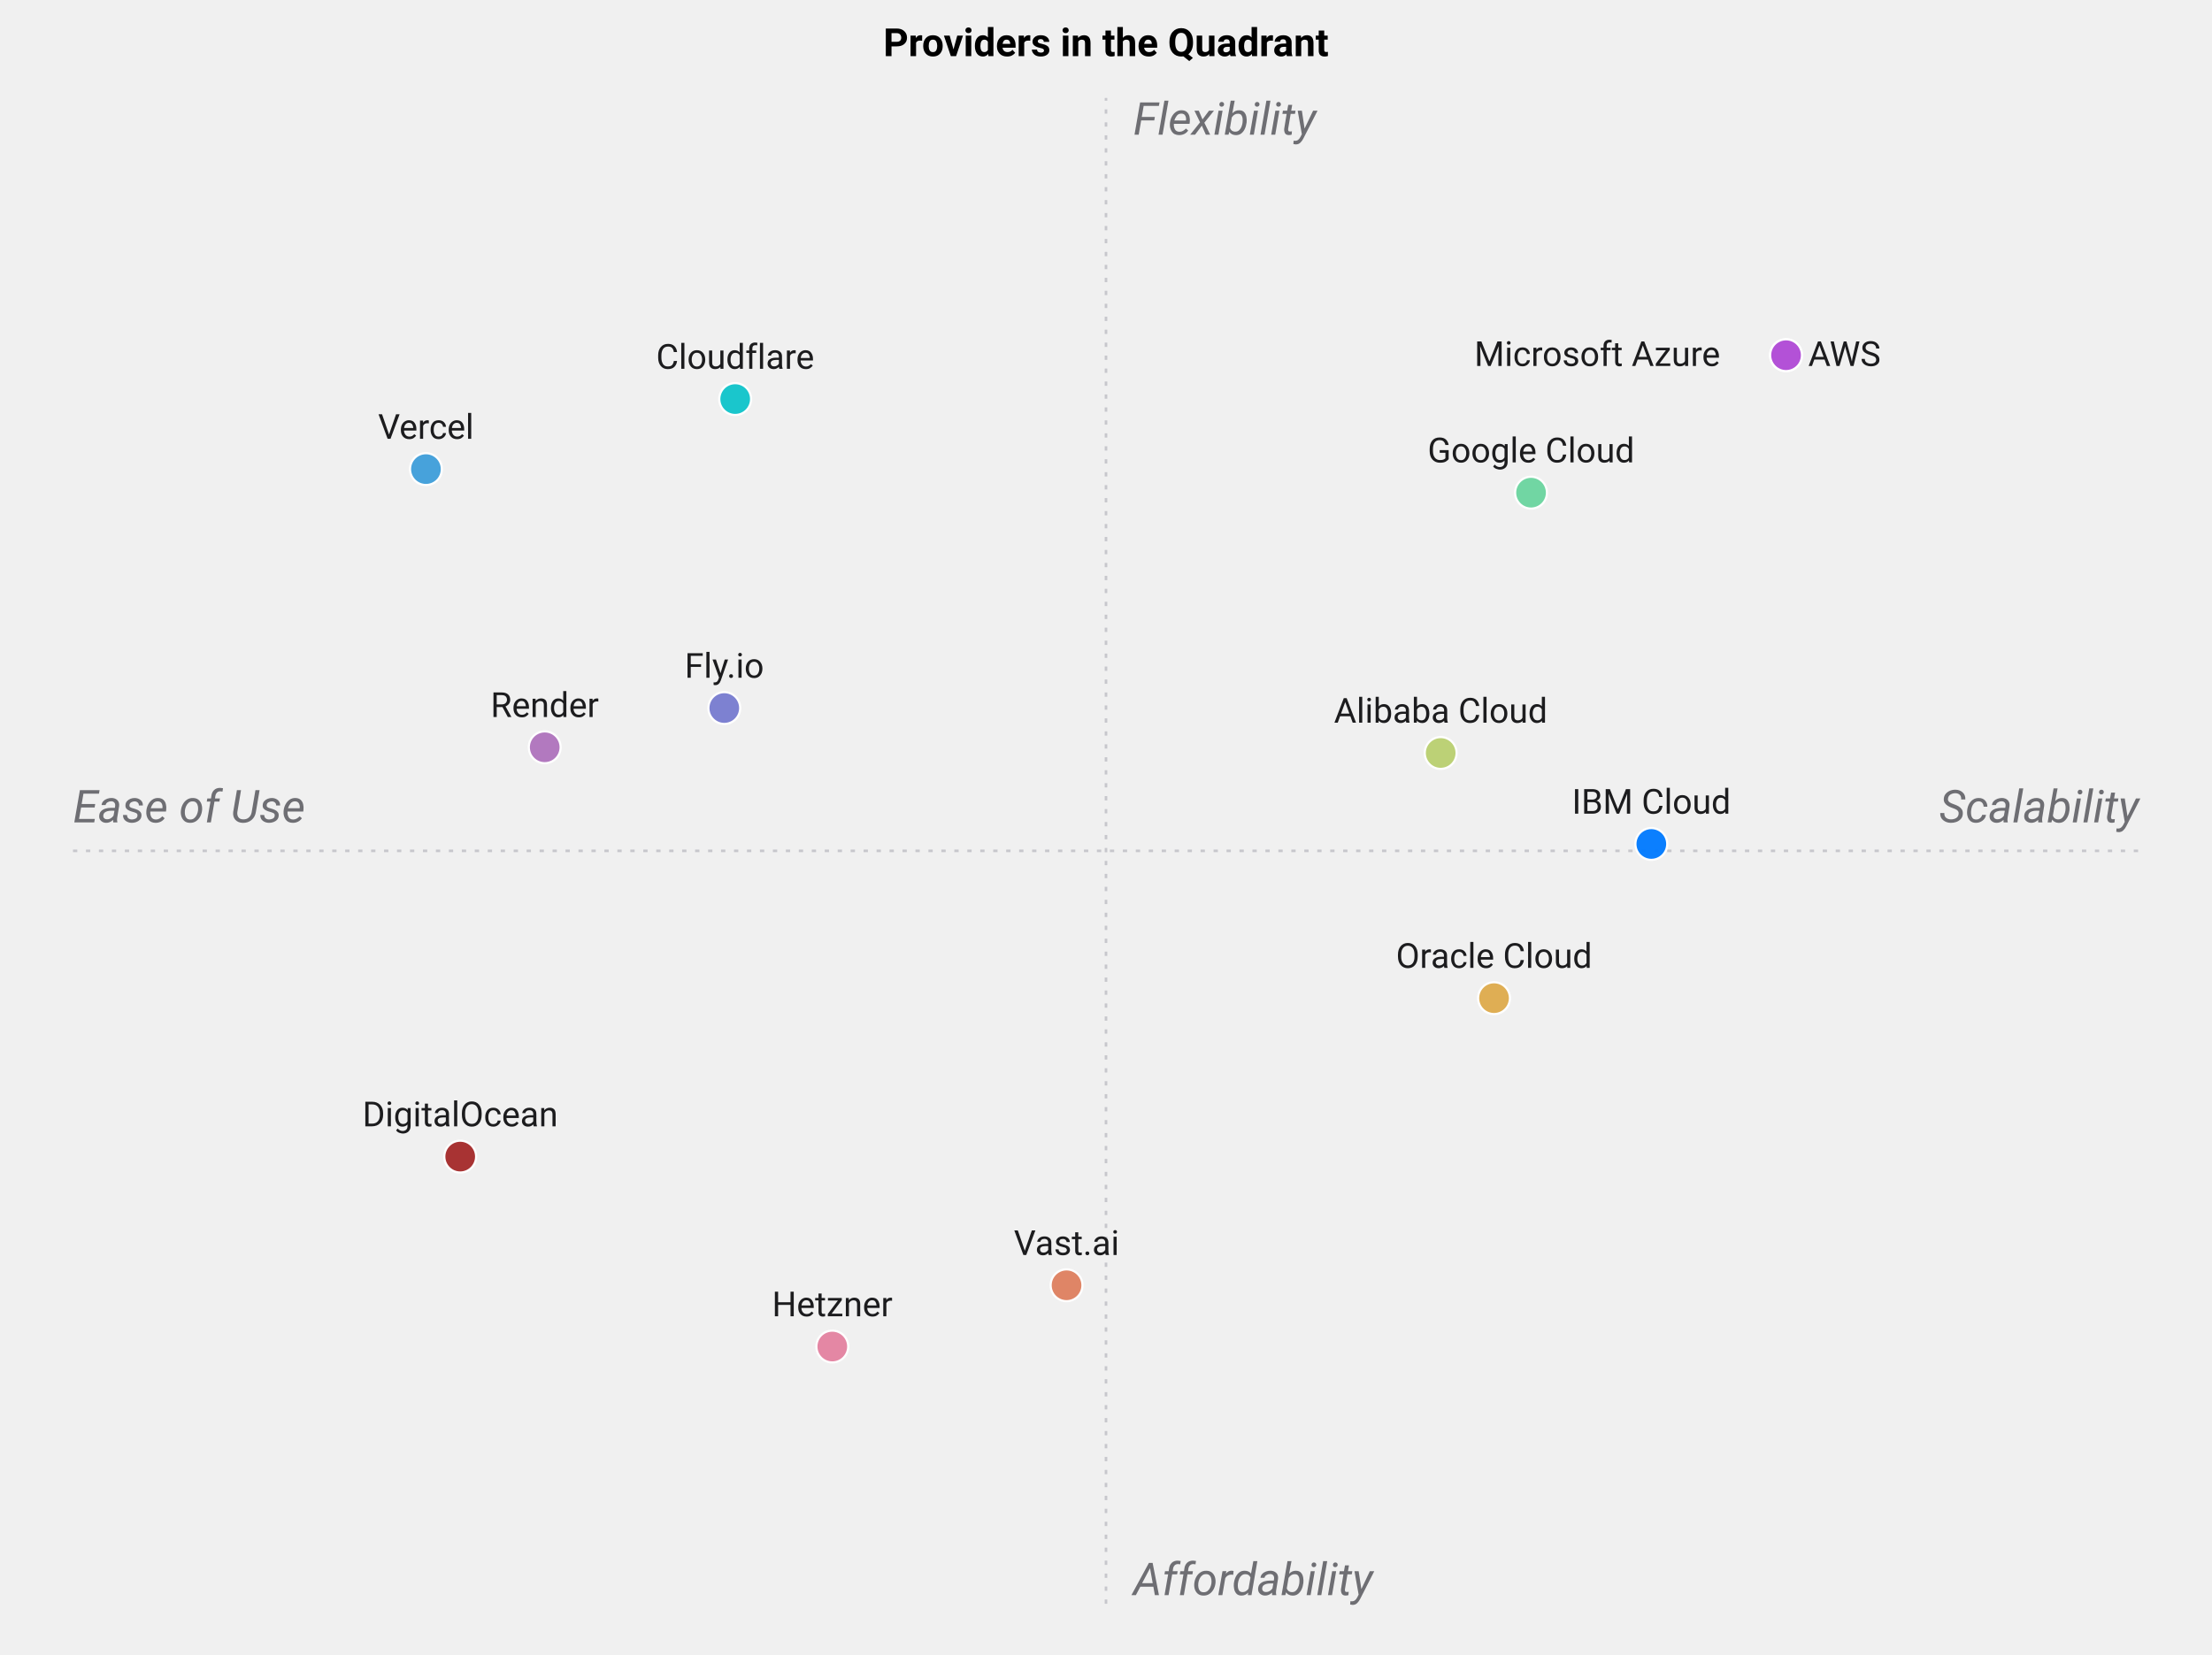
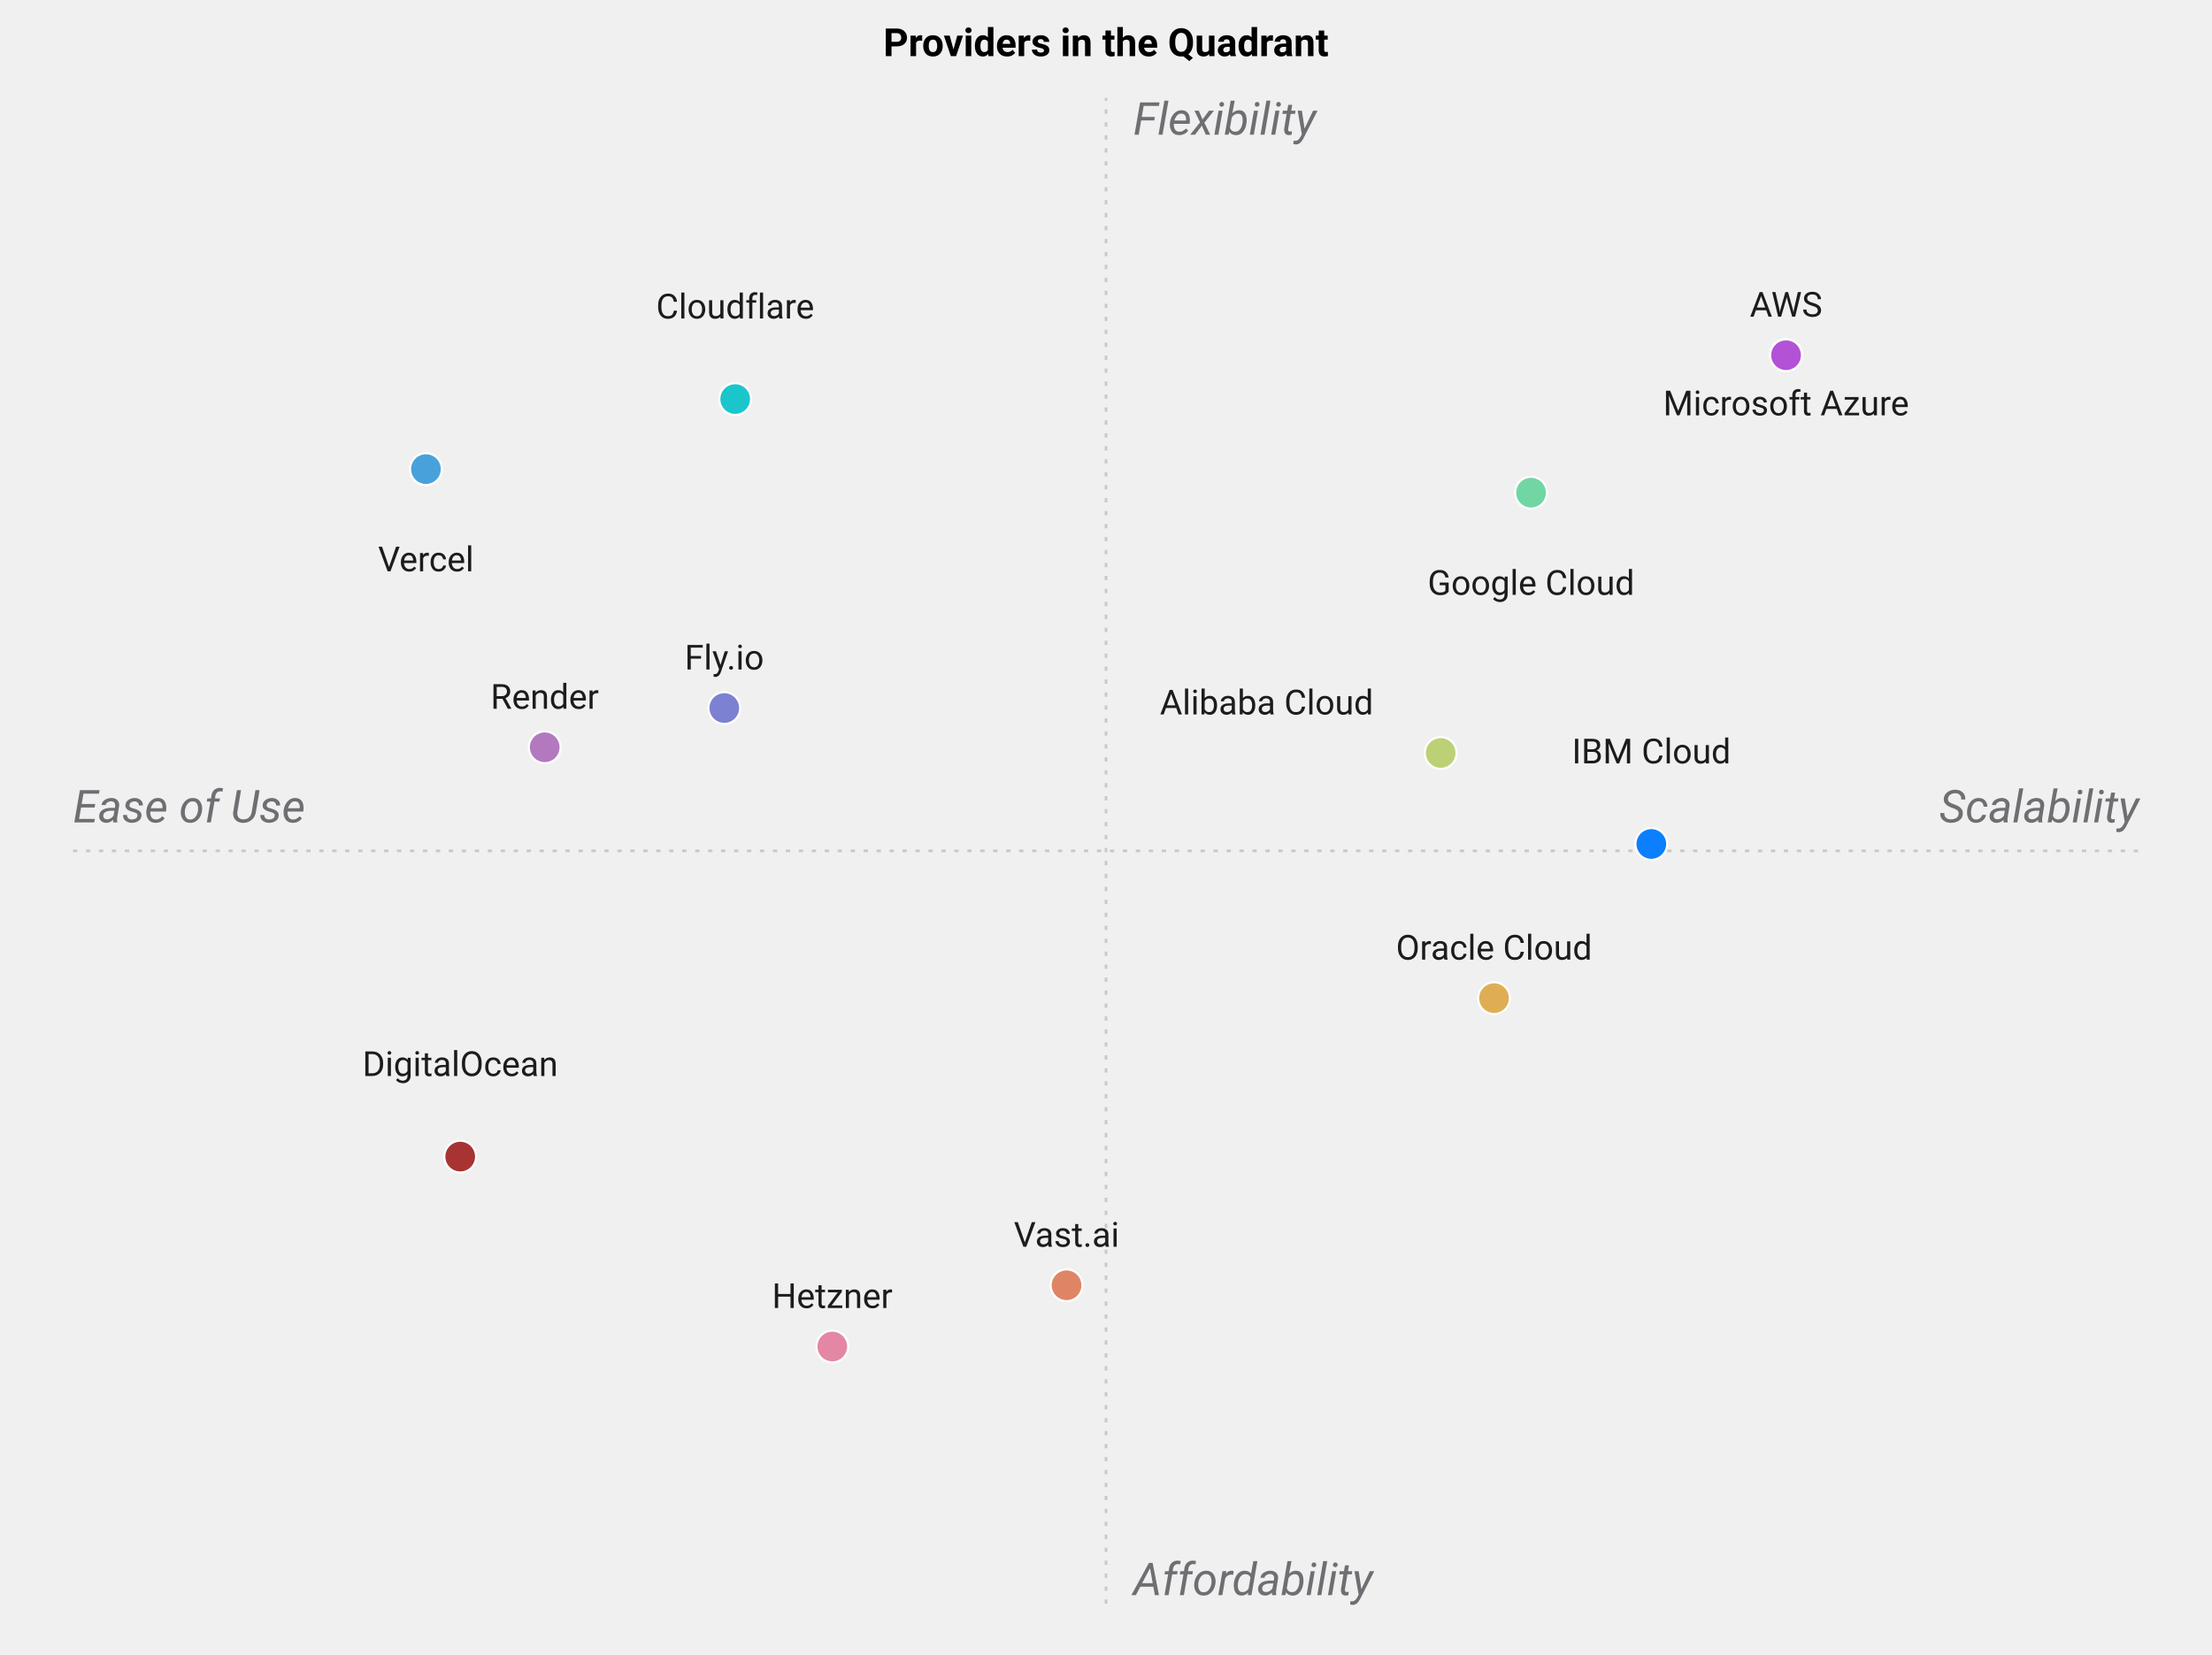
<svg xmlns="http://www.w3.org/2000/svg" version="1.1" class="marks" width="1024" height="766" viewBox="0 0 1024 766">
  <g fill="none" stroke-miterlimit="10" transform="translate(12,34)">
    <g class="mark-group role-frame root" role="graphics-object" aria-roledescription="group mark container">
      <g transform="translate(0,0)">
        <path class="background" aria-hidden="true" d="M0,0h1000v720h-1000Z" />
        <g>
          <g class="mark-group role-axis">
            <g transform="translate(0.5,720.5)">
              <path class="background" aria-hidden="true" d="M0,0h0v0h0Z" pointer-events="none" />
              <g />
              <path class="foreground" aria-hidden="true" d="" pointer-events="none" display="none" />
            </g>
          </g>
          <g class="mark-group role-axis">
            <g transform="translate(0.5,0.5)">
              <path class="background" aria-hidden="true" d="M0,0h0v0h0Z" pointer-events="none" />
              <g />
              <path class="foreground" aria-hidden="true" d="" pointer-events="none" display="none" />
            </g>
          </g>
          <g class="mark-rule role-mark layer_0_marks" role="graphics-symbol" aria-roledescription="rule mark container">
            <line transform="translate(21.78877,360)" x2="956.422" y2="0" stroke="#C7C7CC" stroke-width="1.2" stroke-dasharray="2,4" />
          </g>
          <g class="mark-rule role-mark layer_1_marks" role="graphics-symbol" aria-roledescription="rule mark container">
            <line transform="translate(500,708.6429)" x2="0" y2="-697.286" stroke="#C7C7CC" stroke-width="1.2" stroke-dasharray="2,4" />
          </g>
          <g class="mark-text role-mark layer_2_marks" role="graphics-object" aria-roledescription="text mark container">
            <text aria-label="x: 3.3474786306; y: 0.102009480998; t: Scalability" role="graphics-symbol" aria-roledescription="text mark" text-anchor="end" transform="translate(978.2112,346.8191)" font-family="Roboto, -apple-system, Helvetica, Arial, sans-serif" font-size="21px" font-style="italic" fill="#6E6E73">Scalability</text>
          </g>
          <g class="mark-text role-mark layer_3_marks" role="graphics-object" aria-roledescription="text mark container">
            <text aria-label="x: −3.3474786306; y: 0.102009480998; t: Ease of Use" role="graphics-symbol" aria-roledescription="text mark" text-anchor="start" transform="translate(21.78877,346.8191)" font-family="Roboto, -apple-system, Helvetica, Arial, sans-serif" font-size="21px" font-style="italic" fill="#6E6E73">Ease of Use</text>
          </g>
          <g class="mark-text role-mark layer_4_marks" role="graphics-object" aria-roledescription="text mark container">
            <text aria-label="x: 0.0881495360264; y: 3.87381004089; t: Flexibility" role="graphics-symbol" aria-roledescription="text mark" text-anchor="start" transform="translate(512.5928,28.3571)" font-family="Roboto, -apple-system, Helvetica, Arial, sans-serif" font-size="21px" font-style="italic" fill="#6E6E73">Flexibility</text>
          </g>
          <g class="mark-text role-mark layer_5_marks" role="graphics-object" aria-roledescription="text mark container">
            <text aria-label="x: 0.0881495360264; y: −3.87381004089; t: Affordability" role="graphics-symbol" aria-roledescription="text mark" text-anchor="start" transform="translate(512.5928,704.6429)" font-family="Roboto, -apple-system, Helvetica, Arial, sans-serif" font-size="21px" font-style="italic" fill="#6E6E73">Affordability</text>
          </g>
          <g class="mark-symbol role-mark layer_6_marks" role="graphics-object" aria-roledescription="symbol mark container">
            <path aria-label="axis1: 2.20373840066; axis2: 2.55023702494; name: AWS; role: best" role="graphics-symbol" aria-roledescription="point" transform="translate(814.8198,130.4787)" d="M7.365,0A7.365,7.365,0,1,1,-7.365,0A7.365,7.365,0,1,1,7.365,0" fill="#FF3B30" stroke="white" stroke-width="1" opacity="0.95" />
            <path aria-label="axis1: 1.37734228257; axis2: 1.84297765368; name: Google Cloud; role: competitor" role="graphics-symbol" aria-roledescription="point" transform="translate(696.7632,194.132)" d="M7.365,0A7.365,7.365,0,1,1,-7.365,0A7.365,7.365,0,1,1,7.365,0" fill="#6BD5A0" stroke="white" stroke-width="1" opacity="0.95" />
            <path aria-label="axis1: 2.20373840066; axis2: 2.55023702494; name: Microsoft Azure; role: top" role="graphics-symbol" aria-roledescription="point" transform="translate(814.8198,130.4787)" d="M7.365,0A7.365,7.365,0,1,1,-7.365,0A7.365,7.365,0,1,1,7.365,0" fill="#AF52DE" stroke="white" stroke-width="1" opacity="0.95" />
            <path aria-label="axis1: 1.25739762463; axis2: −0.757832241437; name: Oracle Cloud; role: competitor" role="graphics-symbol" aria-roledescription="point" transform="translate(679.6282,428.2049)" d="M7.365,0A7.365,7.365,0,1,1,-7.365,0A7.365,7.365,0,1,1,7.365,0" fill="#DEAB4D" stroke="white" stroke-width="1" opacity="0.95" />
            <path aria-label="axis1: 1.76712601556; axis2: 0.0355304722544; name: IBM Cloud; role: right" role="graphics-symbol" aria-roledescription="point" transform="translate(752.4466,356.8023)" d="M7.365,0A7.365,7.365,0,1,1,-7.365,0A7.365,7.365,0,1,1,7.365,0" fill="#007AFF" stroke="white" stroke-width="1" opacity="0.95" />
            <path aria-label="axis1: 1.08453647724; axis2: 0.503639815059; name: Alibaba Cloud; role: competitor" role="graphics-symbol" aria-roledescription="point" transform="translate(654.9338,314.6724)" d="M7.365,0A7.365,7.365,0,1,1,-7.365,0A7.365,7.365,0,1,1,7.365,0" fill="#BAD070" stroke="white" stroke-width="1" opacity="0.95" />
            <path aria-label="axis1: −2.09267454863; axis2: −1.57301431066; name: DigitalOcean; role: worst" role="graphics-symbol" aria-roledescription="point" transform="translate(201.0465,501.5713)" d="M7.365,0A7.365,7.365,0,1,1,-7.365,0A7.365,7.365,0,1,1,7.365,0" fill="#A52A2A" stroke="white" stroke-width="1" opacity="0.95" />
            <path aria-label="axis1: −1.20161807245; axis2: 2.32456698356; name: Cloudflare; role: competitor" role="graphics-symbol" aria-roledescription="point" transform="translate(328.3403,150.789)" d="M7.365,0A7.365,7.365,0,1,1,-7.365,0A7.365,7.365,0,1,1,7.365,0" fill="#10C4CB" stroke="white" stroke-width="1" opacity="0.95" />
            <path aria-label="axis1: −2.20373840066; axis2: 1.96418662183; name: Vercel; role: competitor" role="graphics-symbol" aria-roledescription="point" transform="translate(185.1802,183.2232)" d="M7.365,0A7.365,7.365,0,1,1,-7.365,0A7.365,7.365,0,1,1,7.365,0" fill="#3F9EDA" stroke="white" stroke-width="1" opacity="0.95" />
            <path aria-label="axis1: −0.886945092191; axis2: −2.55023702494; name: Hetzner; role: competitor" role="graphics-symbol" aria-roledescription="point" transform="translate(373.2936,589.5213)" d="M7.365,0A7.365,7.365,0,1,1,-7.365,0A7.365,7.365,0,1,1,7.365,0" fill="#E482A1" stroke="white" stroke-width="1" opacity="0.95" />
            <path aria-label="axis1: −1.23693981361; axis2: 0.734849351106; name: Fly.io; role: competitor" role="graphics-symbol" aria-roledescription="point" transform="translate(323.2943,293.8636)" d="M7.365,0A7.365,7.365,0,1,1,-7.365,0A7.365,7.365,0,1,1,7.365,0" fill="#787CD0" stroke="white" stroke-width="1" opacity="0.95" />
            <path aria-label="axis1: −1.81881912059; axis2: 0.532890718784; name: Render; role: competitor" role="graphics-symbol" aria-roledescription="point" transform="translate(240.1687,312.0398)" d="M7.365,0A7.365,7.365,0,1,1,-7.365,0A7.365,7.365,0,1,1,7.365,0" fill="#AF73BD" stroke="white" stroke-width="1" opacity="0.95" />
            <path aria-label="axis1: −0.12782826664; axis2: −2.23508022818; name: Vast.ai; role: competitor" role="graphics-symbol" aria-roledescription="point" transform="translate(481.7388,561.1572)" d="M7.365,0A7.365,7.365,0,1,1,-7.365,0A7.365,7.365,0,1,1,7.365,0" fill="#DE805F" stroke="white" stroke-width="1" opacity="0.95" />
          </g>
          <g class="mark-text role-mark layer_7_marks" role="graphics-object" aria-roledescription="text mark container">
-             <text aria-label="labelx: 2.39289751058; labely: 2.55023702494; label: AWS" role="graphics-symbol" aria-roledescription="text mark" text-anchor="middle" transform="translate(841.8425,135.4787)" font-family="Roboto, -apple-system, Helvetica, Arial, sans-serif" font-size="16px" fill="#1C1C1E">AWS</text>
-             <text aria-label="labelx: 1.37734228257; labely: 2.05433998892; label: Google Cloud" role="graphics-symbol" aria-roledescription="text mark" text-anchor="middle" transform="translate(696.7632,180.1094)" font-family="Roboto, -apple-system, Helvetica, Arial, sans-serif" font-size="16px" fill="#1C1C1E">Google Cloud</text>
-             <text aria-label="labelx: 1.59193164867; labely: 2.55023702494; label: Microsoft Azure" role="graphics-symbol" aria-roledescription="text mark" text-anchor="middle" transform="translate(727.4188,135.4787)" font-family="Roboto, -apple-system, Helvetica, Arial, sans-serif" font-size="16px" fill="#1C1C1E">Microsoft Azure</text>
-             <text aria-label="labelx: 1.25739762463; labely: −0.546469906202; label: Oracle Cloud" role="graphics-symbol" aria-roledescription="text mark" text-anchor="middle" transform="translate(679.6282,414.1823)" font-family="Roboto, -apple-system, Helvetica, Arial, sans-serif" font-size="16px" fill="#1C1C1E">Oracle Cloud</text>
-             <text aria-label="labelx: 1.76712601556; labely: 0.246892807489; label: IBM Cloud" role="graphics-symbol" aria-roledescription="text mark" text-anchor="middle" transform="translate(752.4466,342.7796)" font-family="Roboto, -apple-system, Helvetica, Arial, sans-serif" font-size="16px" fill="#1C1C1E">IBM Cloud</text>
-             <text aria-label="labelx: 1.08453647724; labely: 0.715002150294; label: Alibaba Cloud" role="graphics-symbol" aria-roledescription="text mark" text-anchor="middle" transform="translate(654.9338,300.6498)" font-family="Roboto, -apple-system, Helvetica, Arial, sans-serif" font-size="16px" fill="#1C1C1E">Alibaba Cloud</text>
-             <text aria-label="labelx: −2.09267454863; labely: −1.36165197542; label: DigitalOcean" role="graphics-symbol" aria-roledescription="text mark" text-anchor="middle" transform="translate(201.0465,487.5487)" font-family="Roboto, -apple-system, Helvetica, Arial, sans-serif" font-size="16px" fill="#1C1C1E">DigitalOcean</text>
-             <text aria-label="labelx: −1.20161807245; labely: 2.5359293188; label: Cloudflare" role="graphics-symbol" aria-roledescription="text mark" text-anchor="middle" transform="translate(328.3403,136.7664)" font-family="Roboto, -apple-system, Helvetica, Arial, sans-serif" font-size="16px" fill="#1C1C1E">Cloudflare</text>
-             <text aria-label="labelx: −2.20373840066; labely: 2.17554895706; label: Vercel" role="graphics-symbol" aria-roledescription="text mark" text-anchor="middle" transform="translate(185.1802,169.2006)" font-family="Roboto, -apple-system, Helvetica, Arial, sans-serif" font-size="16px" fill="#1C1C1E">Vercel</text>
-             <text aria-label="labelx: −0.886945092191; labely: −2.33887468971; label: Hetzner" role="graphics-symbol" aria-roledescription="text mark" text-anchor="middle" transform="translate(373.2936,575.4987)" font-family="Roboto, -apple-system, Helvetica, Arial, sans-serif" font-size="16px" fill="#1C1C1E">Hetzner</text>
-             <text aria-label="labelx: −1.23693981361; labely: 0.946211686341; label: Fly.io" role="graphics-symbol" aria-roledescription="text mark" text-anchor="middle" transform="translate(323.2943,279.8409)" font-family="Roboto, -apple-system, Helvetica, Arial, sans-serif" font-size="16px" fill="#1C1C1E">Fly.io</text>
-             <text aria-label="labelx: −1.81881912059; labely: 0.744253054019; label: Render" role="graphics-symbol" aria-roledescription="text mark" text-anchor="middle" transform="translate(240.1687,298.0172)" font-family="Roboto, -apple-system, Helvetica, Arial, sans-serif" font-size="16px" fill="#1C1C1E">Render</text>
-             <text aria-label="labelx: −0.12782826664; labely: −2.02371789295; label: Vast.ai" role="graphics-symbol" aria-roledescription="text mark" text-anchor="middle" transform="translate(481.7388,547.1346)" font-family="Roboto, -apple-system, Helvetica, Arial, sans-serif" font-size="16px" fill="#1C1C1E">Vast.ai</text>
+             <text aria-label="labelx: 2.20373840066; labely: 2.80405272042; label: AWS" role="graphics-symbol" aria-roledescription="text mark" text-anchor="middle" transform="translate(814.8198,112.6353)" font-family="Roboto, -apple-system, Helvetica, Arial, sans-serif" font-size="16px" fill="#1C1C1E">AWS</text>
+             <text aria-label="labelx: 1.37734228257; labely: 1.37279448009; label: Google Cloud" role="graphics-symbol" aria-roledescription="text mark" text-anchor="middle" transform="translate(696.7632,241.4485)" font-family="Roboto, -apple-system, Helvetica, Arial, sans-serif" font-size="16px" fill="#1C1C1E">Google Cloud</text>
+             <text aria-label="labelx: 2.20373840066; labely: 2.29642132946; label: Microsoft Azure" role="graphics-symbol" aria-roledescription="text mark" text-anchor="middle" transform="translate(814.8198,158.3221)" font-family="Roboto, -apple-system, Helvetica, Arial, sans-serif" font-size="16px" fill="#1C1C1E">Microsoft Azure</text>
+             <text aria-label="labelx: 1.25739762463; labely: −0.504016545954; label: Oracle Cloud" role="graphics-symbol" aria-roledescription="text mark" text-anchor="middle" transform="translate(679.6282,410.3615)" font-family="Roboto, -apple-system, Helvetica, Arial, sans-serif" font-size="16px" fill="#1C1C1E">Oracle Cloud</text>
+             <text aria-label="labelx: 1.76712601556; labely: 0.505713645853; label: IBM Cloud" role="graphics-symbol" aria-roledescription="text mark" text-anchor="middle" transform="translate(752.4466,319.4858)" font-family="Roboto, -apple-system, Helvetica, Arial, sans-serif" font-size="16px" fill="#1C1C1E">IBM Cloud</text>
+             <text aria-label="labelx: 0.520399035454; labely: 0.757455510542; label: Alibaba Cloud" role="graphics-symbol" aria-roledescription="text mark" text-anchor="middle" transform="translate(574.3427,296.829)" font-family="Roboto, -apple-system, Helvetica, Arial, sans-serif" font-size="16px" fill="#1C1C1E">Alibaba Cloud</text>
+             <text aria-label="labelx: −2.09267454863; labely: −1.10283113706; label: DigitalOcean" role="graphics-symbol" aria-roledescription="text mark" text-anchor="middle" transform="translate(201.0465,464.2548)" font-family="Roboto, -apple-system, Helvetica, Arial, sans-serif" font-size="16px" fill="#1C1C1E">DigitalOcean</text>
+             <text aria-label="labelx: −1.20161807245; labely: 2.79475015716; label: Cloudflare" role="graphics-symbol" aria-roledescription="text mark" text-anchor="middle" transform="translate(328.3403,113.4725)" font-family="Roboto, -apple-system, Helvetica, Arial, sans-serif" font-size="16px" fill="#1C1C1E">Cloudflare</text>
+             <text aria-label="labelx: −2.20373840066; labely: 1.49400344823; label: Vercel" role="graphics-symbol" aria-roledescription="text mark" text-anchor="middle" transform="translate(185.1802,230.5397)" font-family="Roboto, -apple-system, Helvetica, Arial, sans-serif" font-size="16px" fill="#1C1C1E">Vercel</text>
+             <text aria-label="labelx: −0.886945092191; labely: −2.29642132946; label: Hetzner" role="graphics-symbol" aria-roledescription="text mark" text-anchor="middle" transform="translate(373.2936,571.6779)" font-family="Roboto, -apple-system, Helvetica, Arial, sans-serif" font-size="16px" fill="#1C1C1E">Hetzner</text>
+             <text aria-label="labelx: −1.23693981361; labely: 0.988665046588; label: Fly.io" role="graphics-symbol" aria-roledescription="text mark" text-anchor="middle" transform="translate(323.2943,276.0201)" font-family="Roboto, -apple-system, Helvetica, Arial, sans-serif" font-size="16px" fill="#1C1C1E">Fly.io</text>
+             <text aria-label="labelx: −1.81881912059; labely: 0.786706414266; label: Render" role="graphics-symbol" aria-roledescription="text mark" text-anchor="middle" transform="translate(240.1687,294.1964)" font-family="Roboto, -apple-system, Helvetica, Arial, sans-serif" font-size="16px" fill="#1C1C1E">Render</text>
+             <text aria-label="labelx: −0.12782826664; labely: −1.9812645327; label: Vast.ai" role="graphics-symbol" aria-roledescription="text mark" text-anchor="middle" transform="translate(481.7388,543.3138)" font-family="Roboto, -apple-system, Helvetica, Arial, sans-serif" font-size="16px" fill="#1C1C1E">Vast.ai</text>
          </g>
          <g class="mark-group role-title">
            <g transform="translate(500,-22)">
              <path class="background" aria-hidden="true" d="M0,0h0v0h0Z" pointer-events="none" />
              <g>
                <g class="mark-text role-title-text" role="graphics-symbol" aria-roledescription="title" aria-label="Title text 'Providers in the Quadrant'" pointer-events="none">
                  <text text-anchor="middle" transform="translate(0,14)" font-family="Roboto, -apple-system, Helvetica, Arial, sans-serif" font-size="18px" font-weight="bold" fill="#000" opacity="1">Providers in the Quadrant</text>
                </g>
              </g>
              <path class="foreground" aria-hidden="true" d="" pointer-events="none" display="none" />
            </g>
          </g>
        </g>
        <path class="foreground" aria-hidden="true" d="" display="none" />
      </g>
    </g>
  </g>
</svg>
